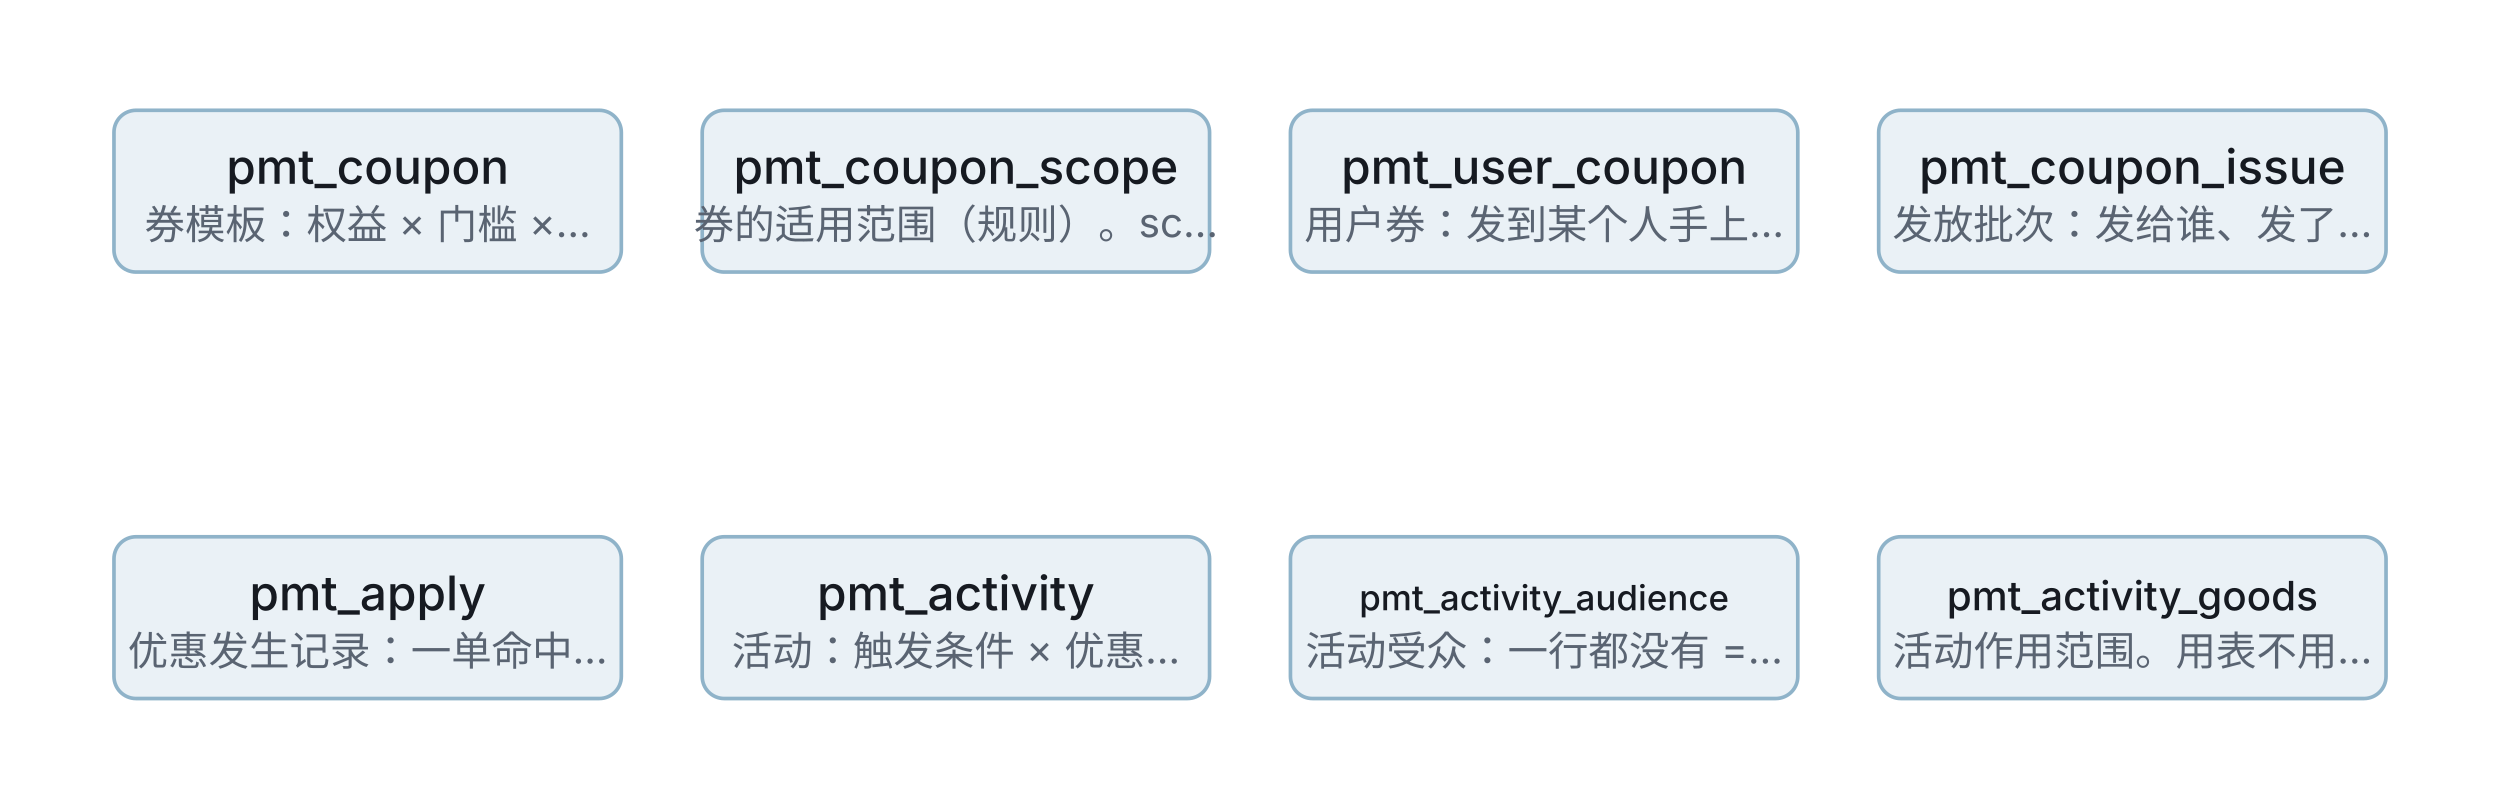
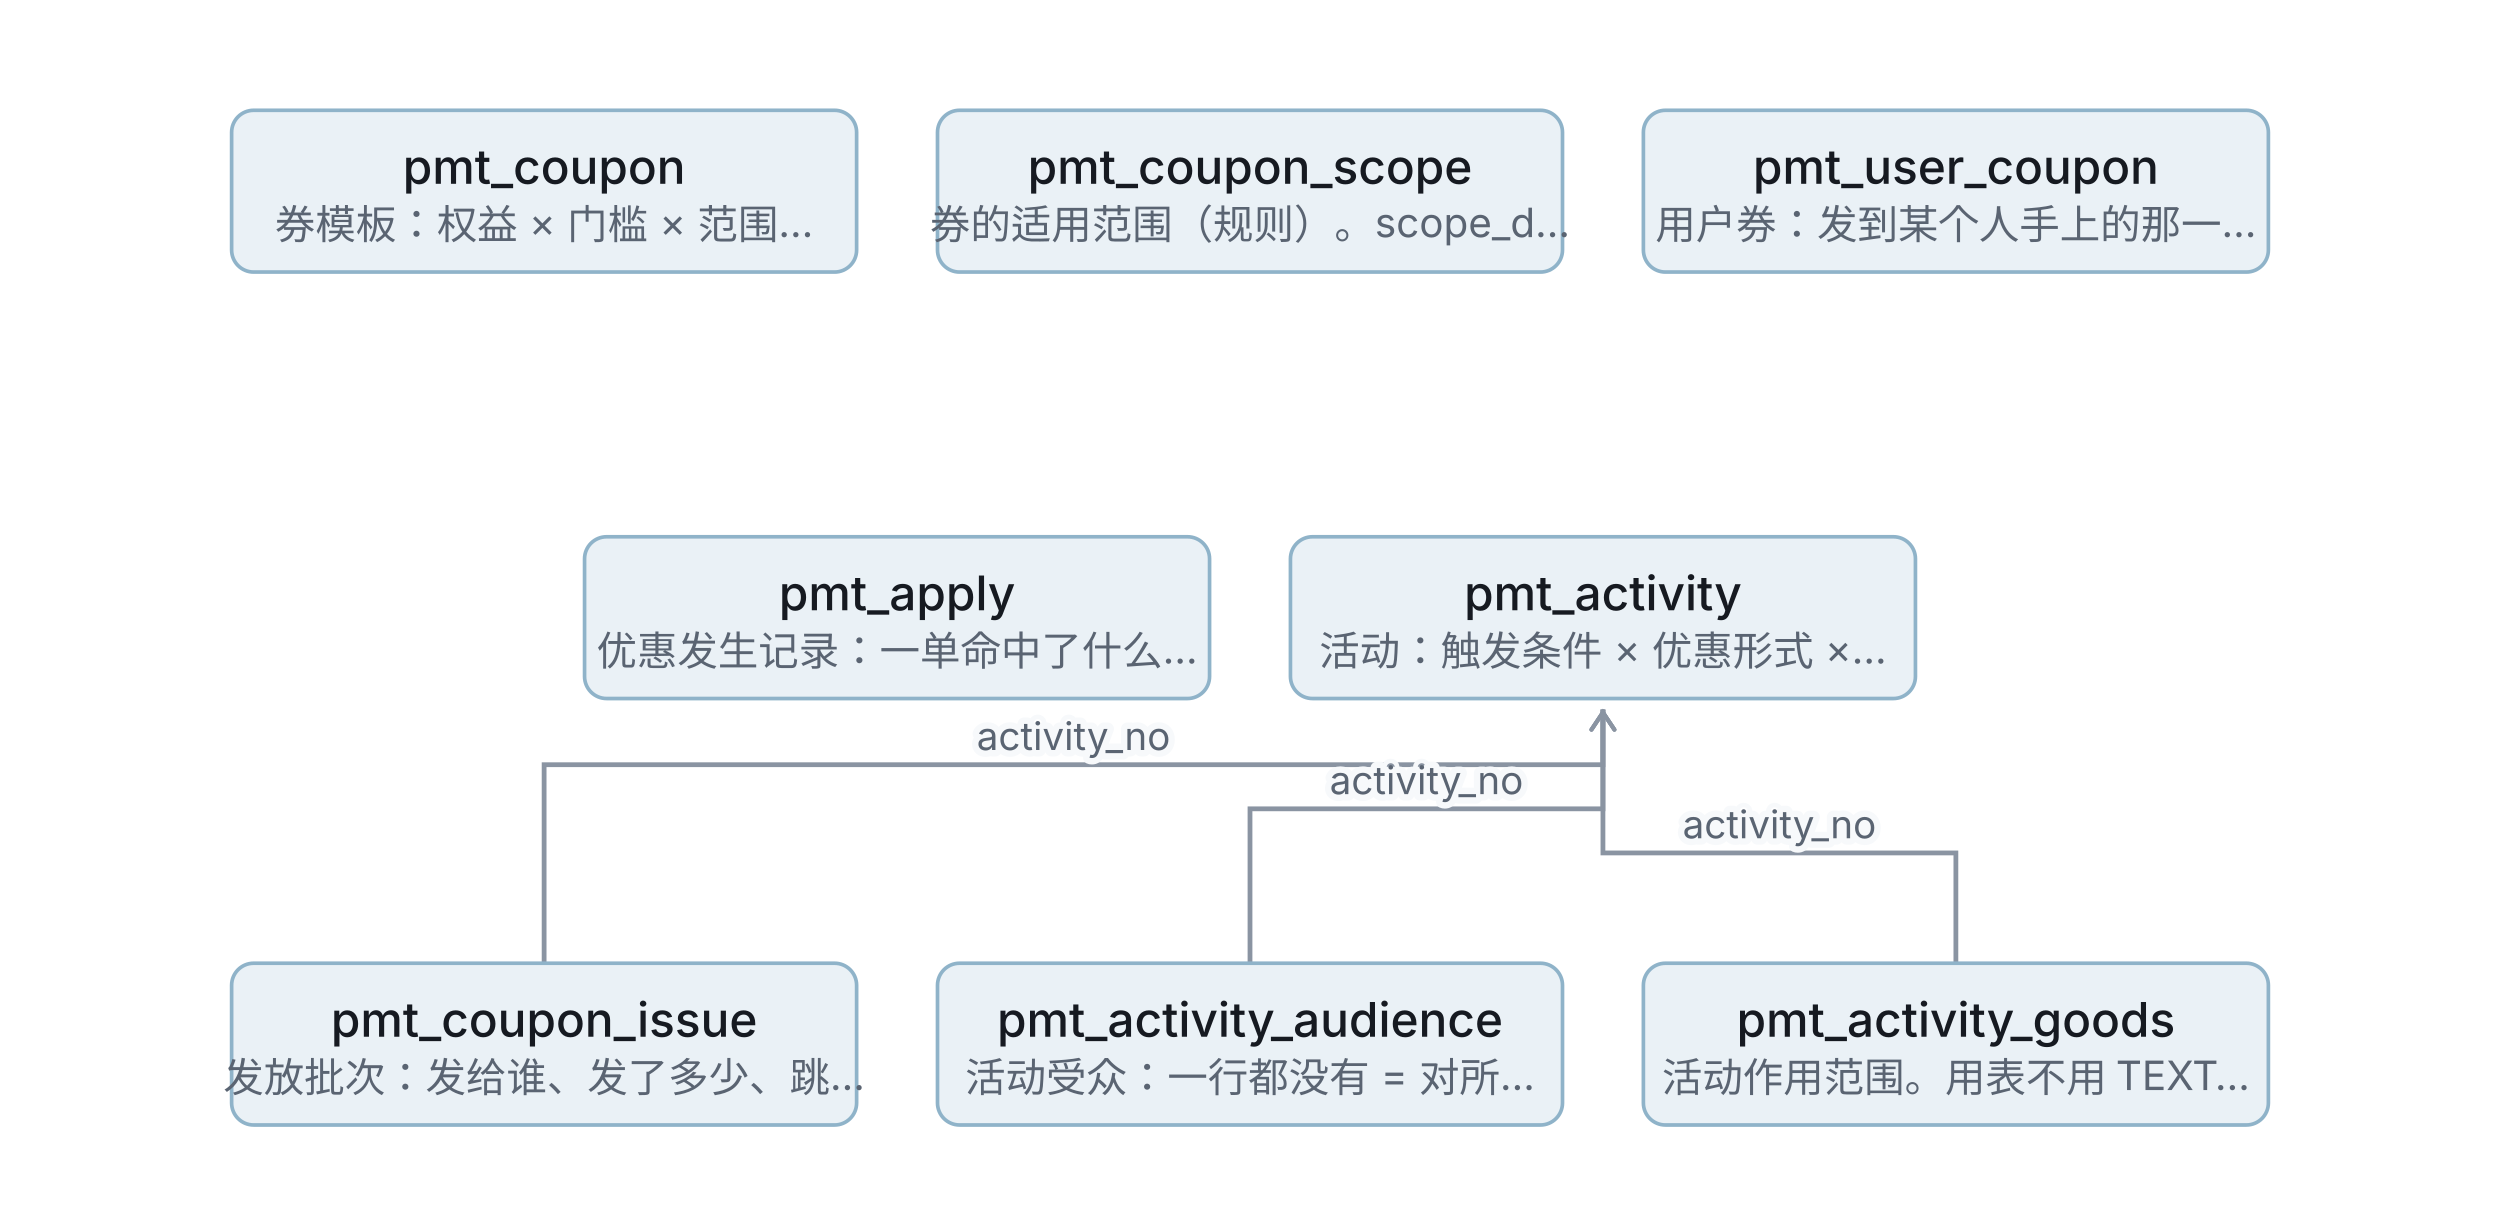
- <svg xmlns="http://www.w3.org/2000/svg" width="680" height="216" viewBox="0 0 680 216" role="img" font-family="system-ui,-apple-system,'PingFang SC',sans-serif">
+ <svg xmlns="http://www.w3.org/2000/svg" width="680" height="332" viewBox="0 0 680 332" role="img" font-family="system-ui,-apple-system,'PingFang SC',sans-serif">
  <defs>
    <marker id="a" viewBox="0 0 10 10" refX="9" refY="5" markerWidth="6" markerHeight="6" orient="auto-start-reverse">
      <path d="M2 1L8 5L2 9" fill="none" stroke="#8A94A2" stroke-width="1.4" stroke-linecap="round" />
    </marker>
    <style>.n{font-weight:500;fill:#161A21}.s{font-size:11px;fill:#5A6472}
.l{font-size:10.5px;fill:#5A6472;paint-order:stroke;stroke:#F7F9FB;stroke-width:3.5;stroke-linejoin:round}.b{font-size:11px;fill:#5A6472;letter-spacing:.1em}
.ar{stroke:#8A94A2;stroke-width:1.3;fill:none}</style>
  </defs>
-   <rect x="31" y="30" width="138" height="44" rx="6" fill="#EAF1F6" stroke="#8FB3C9" />
-   <text class="n" x="100" y="50" text-anchor="middle" font-size="13">pmt_coupon</text>
-   <text class="s" x="100" y="65" text-anchor="middle">券模板：权益 × 门槛 ×…</text>
-   <rect x="191" y="30" width="138" height="44" rx="6" fill="#EAF1F6" stroke="#8FB3C9" />
-   <text class="n" x="260" y="50" text-anchor="middle" font-size="13">pmt_coupon_scope</text>
-   <text class="s" x="260" y="65" text-anchor="middle">券的适用范围（规则）。sc…</text>
-   <rect x="351" y="30" width="138" height="44" rx="6" fill="#EAF1F6" stroke="#8FB3C9" />
-   <text class="n" x="420" y="50" text-anchor="middle" font-size="13">pmt_user_coupon</text>
-   <text class="s" x="420" y="65" text-anchor="middle">用户券：发到某个人手上…</text>
-   <rect x="511" y="30" width="138" height="44" rx="6" fill="#EAF1F6" stroke="#8FB3C9" />
-   <text class="n" x="580" y="50" text-anchor="middle" font-size="13">pmt_coupon_issue</text>
-   <text class="s" x="580" y="65" text-anchor="middle">发放批次：发给谁、发了…</text>
-   <rect x="31" y="146" width="138" height="44" rx="6" fill="#EAF1F6" stroke="#8FB3C9" />
-   <text class="n" x="100" y="166" text-anchor="middle" font-size="13">pmt_apply</text>
-   <text class="s" x="100" y="181" text-anchor="middle">优惠发生记录：一单命中…</text>
-   <rect x="191" y="146" width="138" height="44" rx="6" fill="#EAF1F6" stroke="#8FB3C9" />
-   <text class="n" x="260" y="166" text-anchor="middle" font-size="13">pmt_activity</text>
-   <text class="s" x="260" y="181" text-anchor="middle">活动：触发条件 × 优惠…</text>
-   <rect x="351" y="146" width="138" height="44" rx="6" fill="#EAF1F6" stroke="#8FB3C9" />
-   <text class="n" x="420" y="166" text-anchor="middle" font-size="9.5">pmt_activity_audience</text>
-   <text class="s" x="420" y="181" text-anchor="middle">活动受众：一行都没有 =…</text>
-   <rect x="511" y="146" width="138" height="44" rx="6" fill="#EAF1F6" stroke="#8FB3C9" />
-   <text class="n" x="580" y="166" text-anchor="middle" font-size="11">pmt_activity_goods</text>
-   <text class="s" x="580" y="181" text-anchor="middle">活动作用范围。用表不用…</text>
+   <path class="ar" d="M148 262 L148 208 L436 208 L436 193" marker-end="url(#a)" />
+   <path class="ar" d="M340 262 L340 220 L436 220 L436 193" marker-end="url(#a)" />
+   <path class="ar" d="M532 262 L532 232 L436 232 L436 193" marker-end="url(#a)" />
+   <rect x="63" y="30" width="170" height="44" rx="6" fill="#EAF1F6" stroke="#8FB3C9" />
+   <text class="n" x="148" y="50" text-anchor="middle" font-size="13">pmt_coupon</text>
+   <text class="s" x="148" y="65" text-anchor="middle">券模板：权益 × 门槛 × 范围…</text>
+   <rect x="255" y="30" width="170" height="44" rx="6" fill="#EAF1F6" stroke="#8FB3C9" />
+   <text class="n" x="340" y="50" text-anchor="middle" font-size="13">pmt_coupon_scope</text>
+   <text class="s" x="340" y="65" text-anchor="middle">券的适用范围（规则）。scope_d…</text>
+   <rect x="447" y="30" width="170" height="44" rx="6" fill="#EAF1F6" stroke="#8FB3C9" />
+   <text class="n" x="532" y="50" text-anchor="middle" font-size="13">pmt_user_coupon</text>
+   <text class="s" x="532" y="65" text-anchor="middle">用户券：发到某个人手上的那一…</text>
+   <rect x="159" y="146" width="170" height="44" rx="6" fill="#EAF1F6" stroke="#8FB3C9" />
+   <text class="n" x="244" y="166" text-anchor="middle" font-size="13">pmt_apply</text>
+   <text class="s" x="244" y="181" text-anchor="middle">优惠发生记录：一单命中了什么…</text>
+   <rect x="351" y="146" width="170" height="44" rx="6" fill="#EAF1F6" stroke="#8FB3C9" />
+   <text class="n" x="436" y="166" text-anchor="middle" font-size="13">pmt_activity</text>
+   <text class="s" x="436" y="181" text-anchor="middle">活动：触发条件 × 优惠形式 ×…</text>
+   <rect x="63" y="262" width="170" height="44" rx="6" fill="#EAF1F6" stroke="#8FB3C9" />
+   <text class="n" x="148" y="282" text-anchor="middle" font-size="13">pmt_coupon_issue</text>
+   <text class="s" x="148" y="297" text-anchor="middle">发放批次：发给谁、发了多少、跳…</text>
+   <rect x="255" y="262" width="170" height="44" rx="6" fill="#EAF1F6" stroke="#8FB3C9" />
+   <text class="n" x="340" y="282" text-anchor="middle" font-size="13">pmt_activity_audience</text>
+   <text class="s" x="340" y="297" text-anchor="middle">活动受众：一行都没有 = 对所…</text>
+   <rect x="447" y="262" width="170" height="44" rx="6" fill="#EAF1F6" stroke="#8FB3C9" />
+   <text class="n" x="532" y="282" text-anchor="middle" font-size="13">pmt_activity_goods</text>
+   <text class="s" x="532" y="297" text-anchor="middle">活动作用范围。用表不用 TEXT…</text>
+   <text class="l" x="292" y="204" text-anchor="middle">activity_no</text>
+   <text class="l" x="388" y="216" text-anchor="middle">activity_no</text>
+   <text class="l" x="484" y="228" text-anchor="middle">activity_no</text>
</svg>
